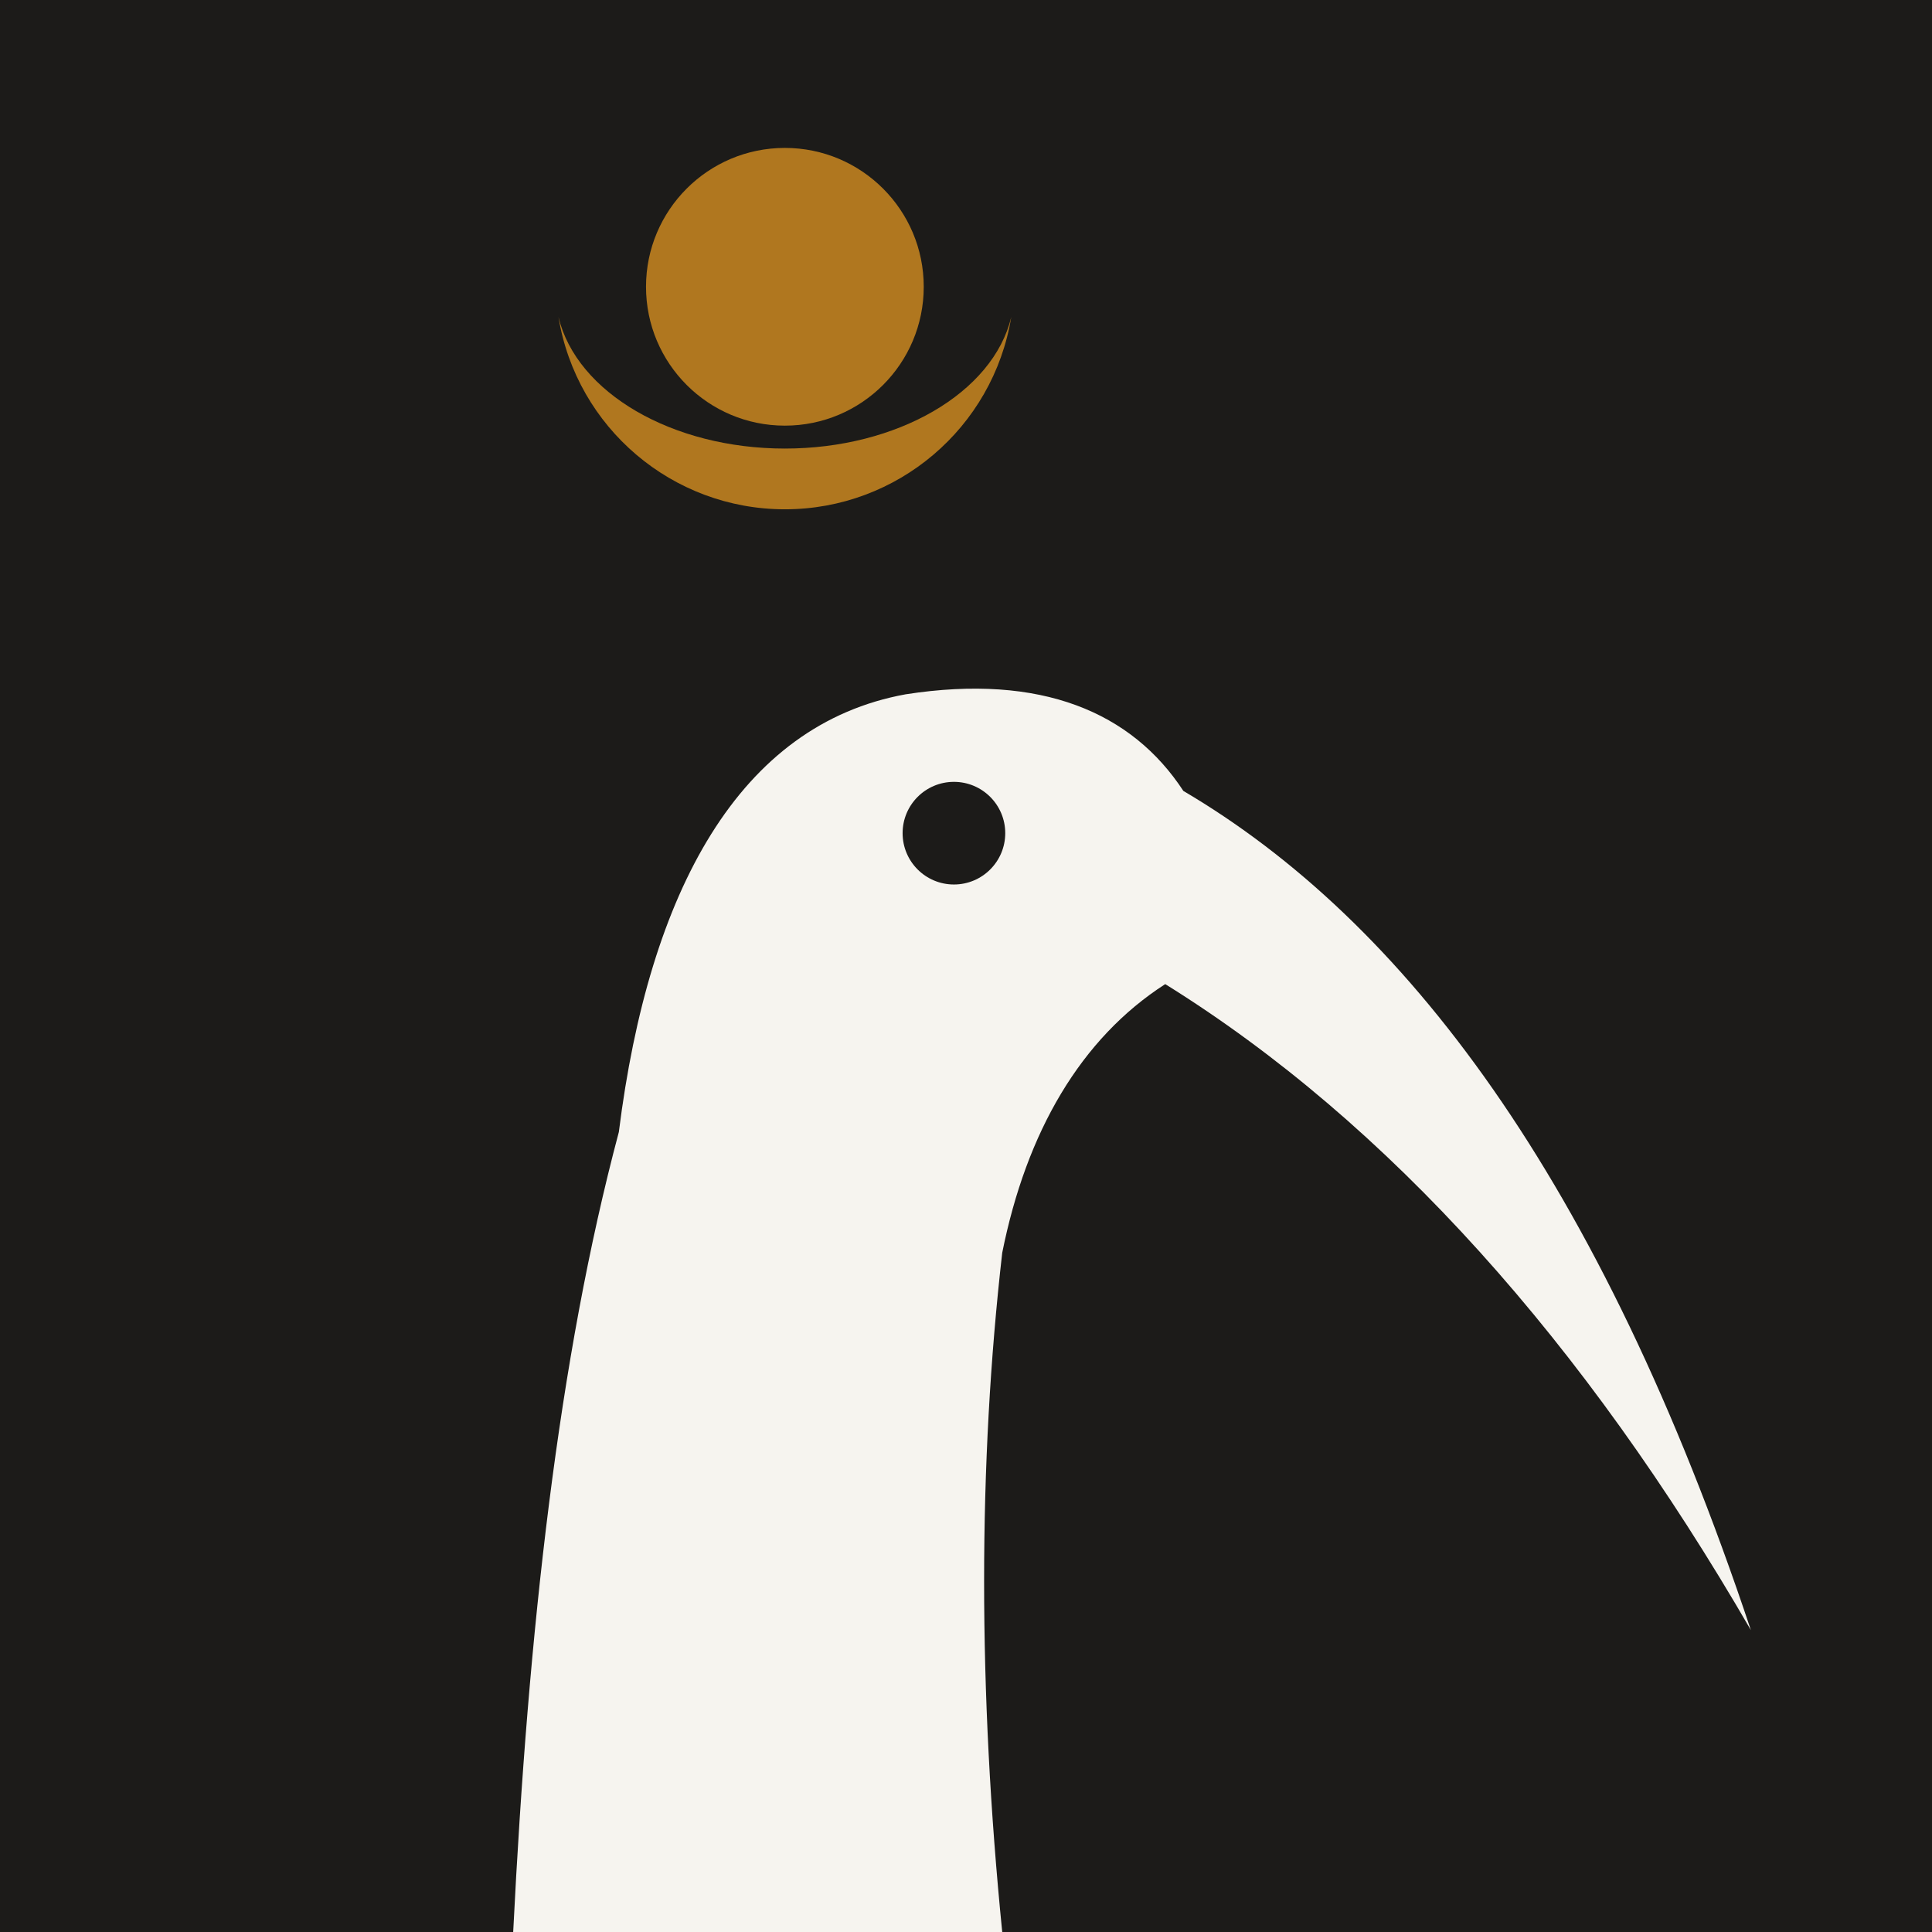
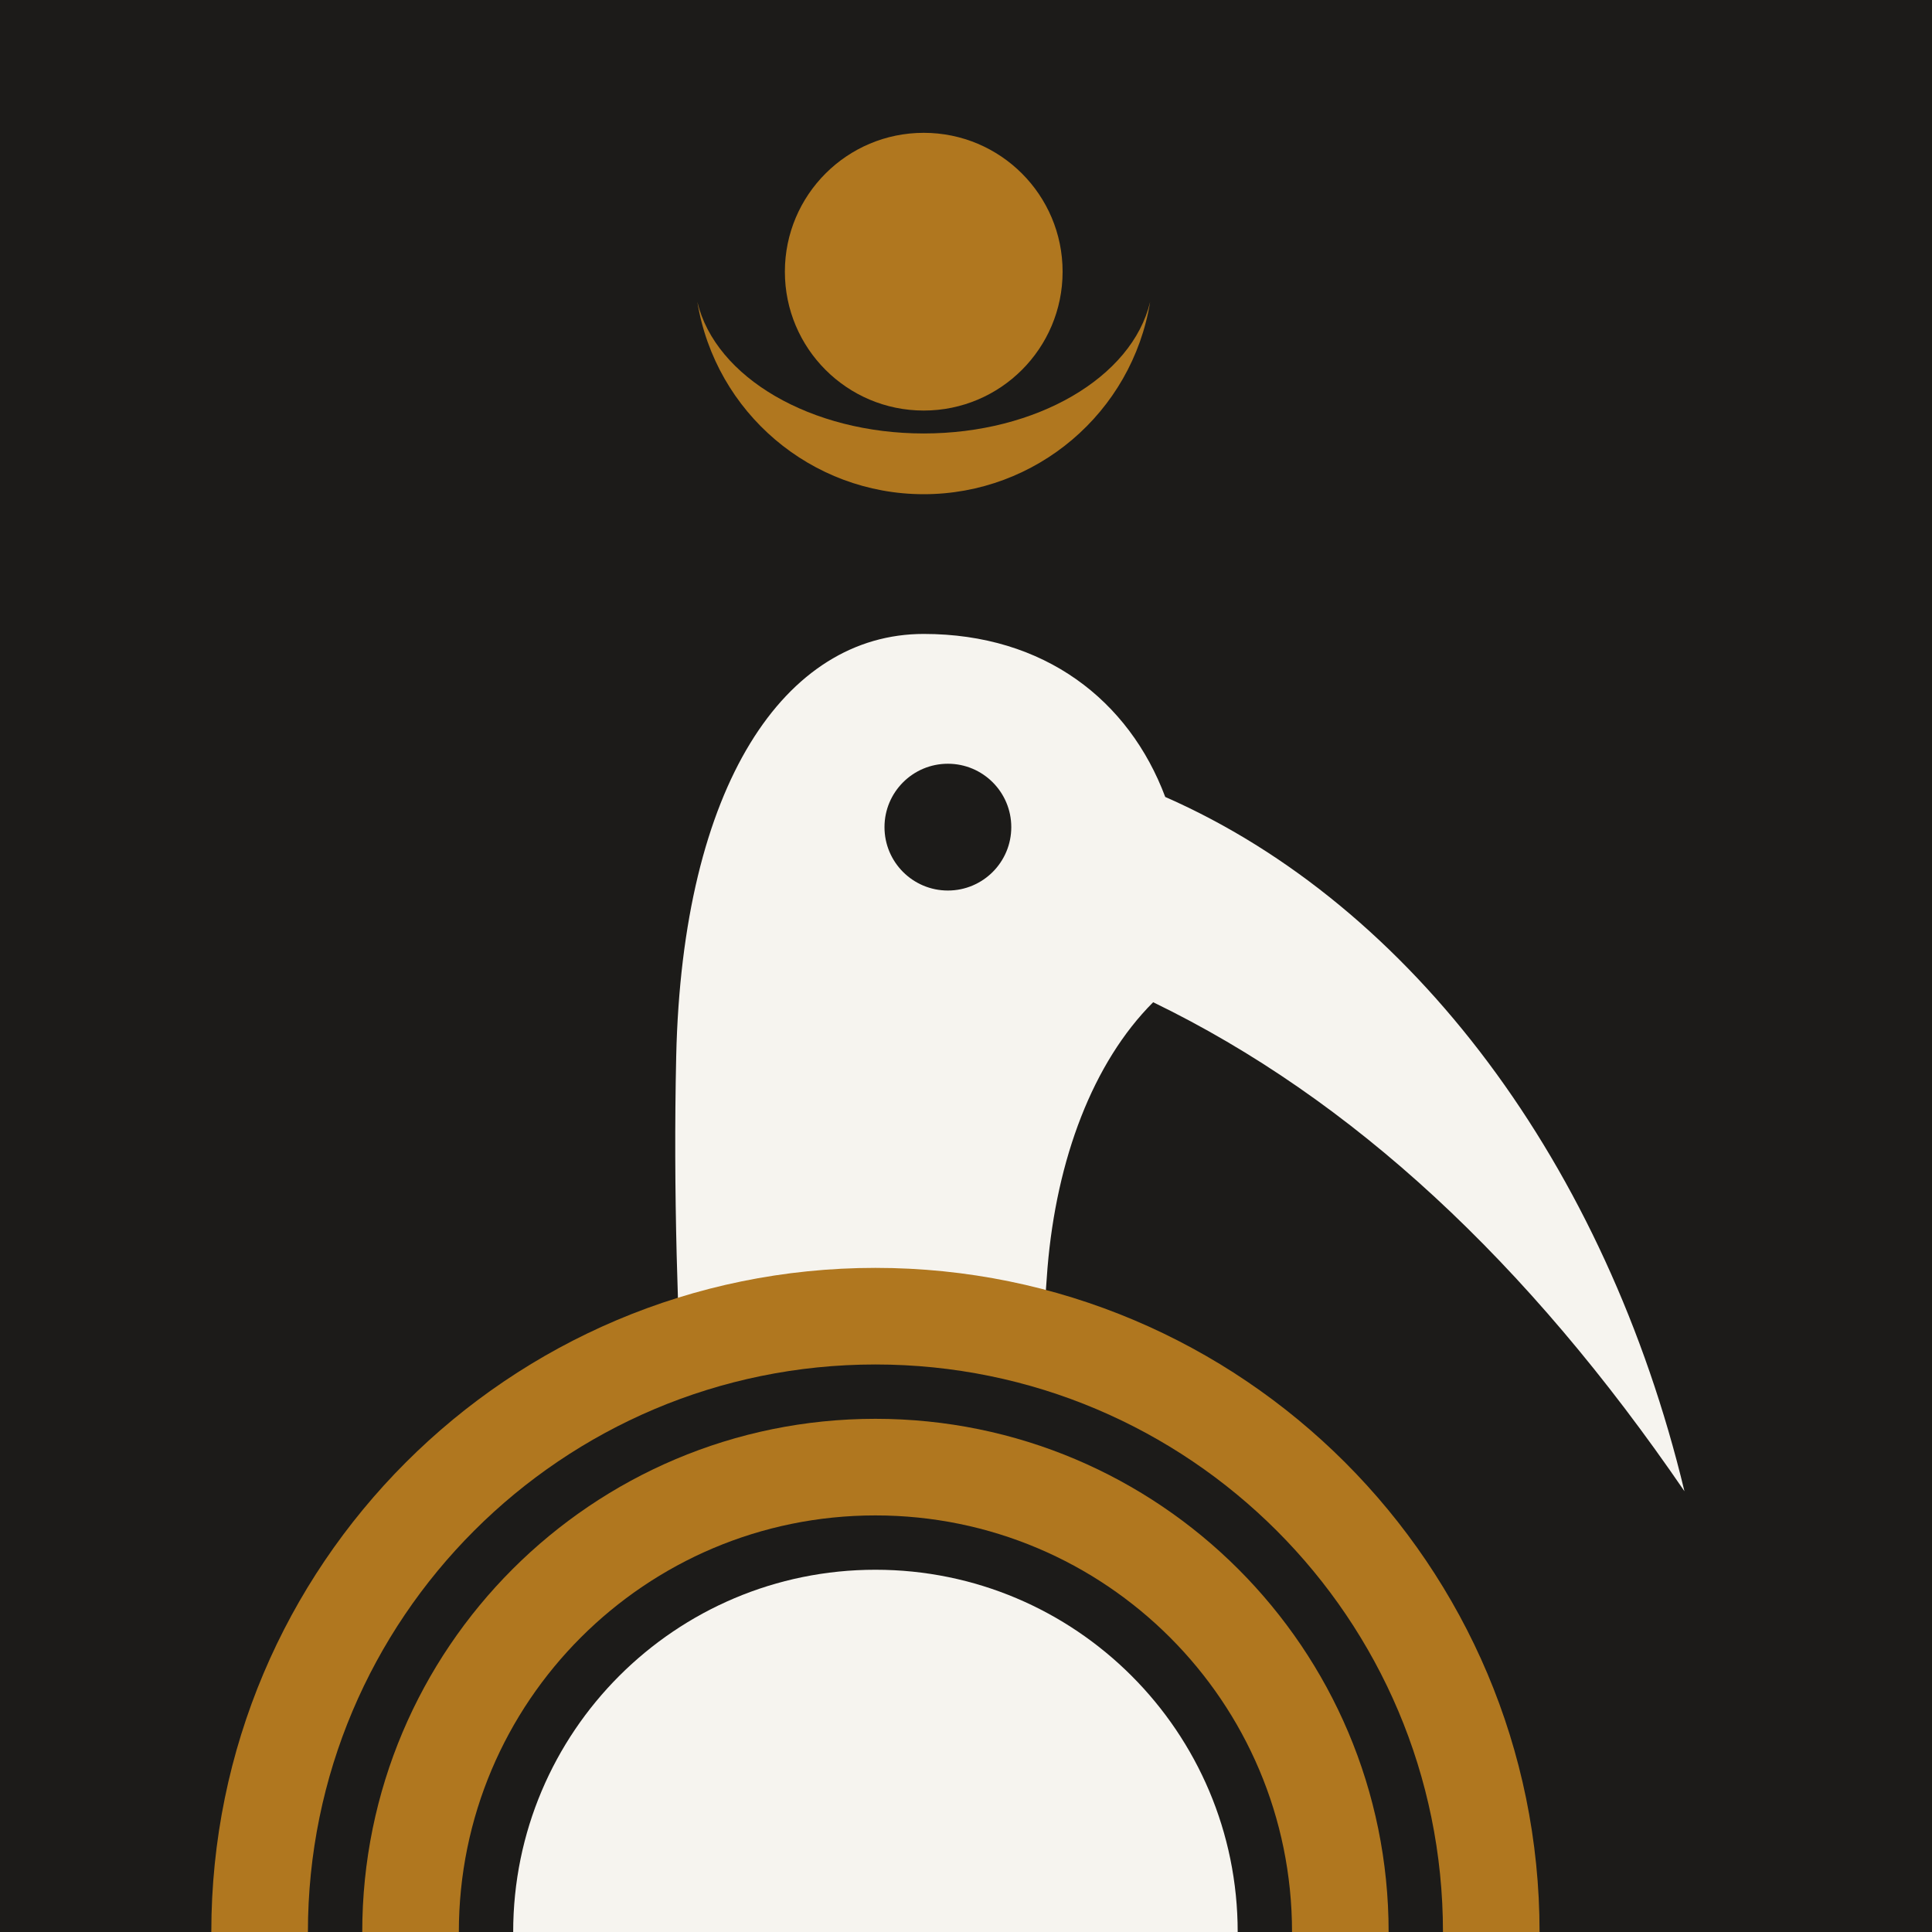
<svg xmlns="http://www.w3.org/2000/svg" viewBox="0 0 64 64" width="64" height="64">
  <rect width="64" height="64" fill="#1C1B19" />
-   <circle cx="26" cy="9.5" r="4.6" fill="#B0771F" />
-   <path d="M18.5 10.5 A7.6 7.6 0 0 0 33.5 10.5 A7.6 5.2 0 0 1 18.5 10.5 Z" fill="#B0771F" />
-   <path d="M17 64 C17.5 54 18.5 45 20.5 37.5 C21.5 29.5 24.5 24 30 23 C34.5 22.3 37.5 23.6 39.2 26.2 C46.5 30.5 53 39 58 54 C52.5 44.5 46 37.2 38.6 32.6 C35.8 34.4 34 37.5 33.2 41.5 C32.4 48.5 32.4 56 33.2 64 Z" fill="#F6F4EF" />
-   <circle cx="31.6" cy="27.6" r="1.7" fill="#1C1B19" />
+   <path d="M23.4 60 C23 52 22.2 44 22.4 35 C22.6 26 26 21 30.6 21 C34.6 21 37.4 23.2 38.6 26.4            C46.8 30 53.2 38.6 55.8 49.4 C50.6 41.8 44.8 36.4 38.2 33.2            C36.2 35.2 35 38.4 34.7 42 C34.3 47 34.4 53 34.8 60 Z" fill="#F6F4EF" />
+   <circle cx="31.4" cy="27.4" r="2.1" fill="#1C1B19" />
+   <path d="M7 64 A22 22 0 0 1 51 64 Z" fill="#B0771F" />
+   <path d="M10.2 64 A18.8 18.8 0 0 1 47.8 64 Z" fill="#1C1B19" />
+   <path d="M12 64 A17 17 0 0 1 46 64 Z" fill="#B0771F" />
+   <path d="M15.2 64 A13.8 13.8 0 0 1 42.8 64 Z" fill="#1C1B19" />
+   <path d="M17 64 A12 12 0 0 1 41 64 Z" fill="#F6F4EF" />
+   <circle cx="30.6" cy="9" r="4.6" fill="#B0771F" />
+   <path d="M23.1 10 A7.6 7.6 0 0 0 38.1 10 A7.6 5.2 0 0 1 23.1 10 Z" fill="#B0771F" />
</svg>
